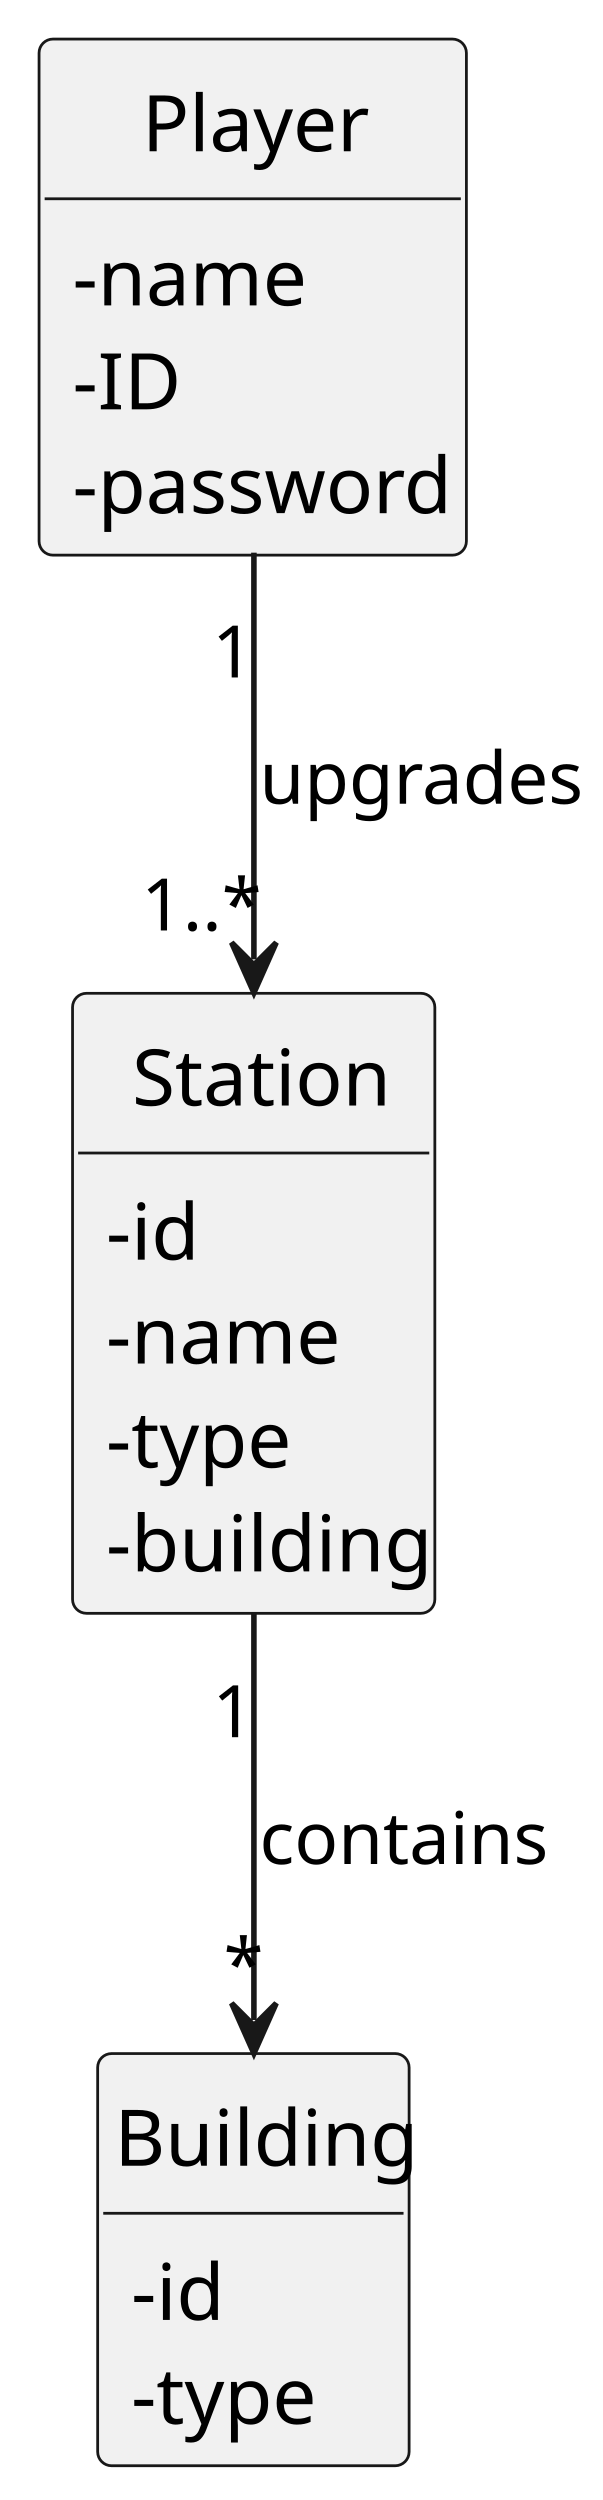
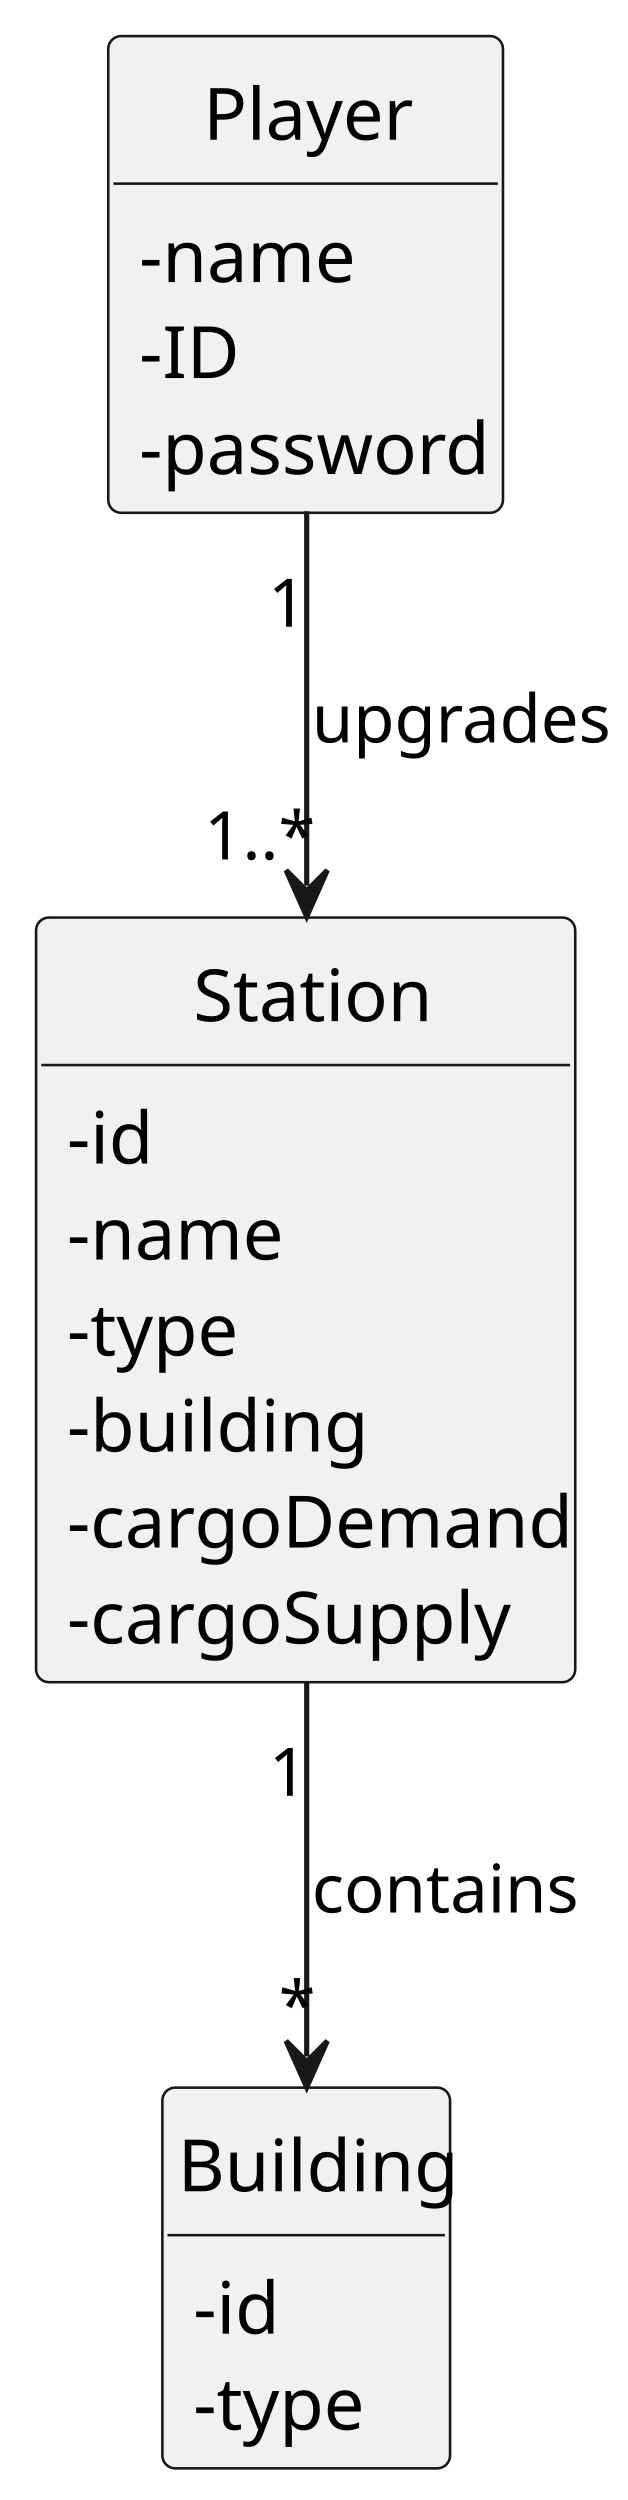
- <svg xmlns="http://www.w3.org/2000/svg" contentStyleType="text/css" height="448px" preserveAspectRatio="none" style="width:108px;height:448px;background:#FFFFFF;" version="1.1" viewBox="0 0 108 448" width="108px" zoomAndPan="magnify">
+ <svg xmlns="http://www.w3.org/2000/svg" contentStyleType="text/css" height="582px" preserveAspectRatio="none" style="width:146px;height:582px;background:#FFFFFF;" version="1.1" viewBox="0 0 146 582" width="146.4px" zoomAndPan="magnify">
  <defs />
  <g>
    <g id="elem_Player">
-       <rect codeLine="10" fill="#F1F1F1" height="92.484" id="Player" rx="2.5" ry="2.5" style="stroke:#181818;stroke-width:0.5;" width="76.579" x="7" y="7" />
-       <text fill="#000000" font-family="sans-serif" font-size="14" lengthAdjust="spacing" textLength="39.683" x="25.448" y="27.107">Player</text>
-       <line style="stroke:#181818;stroke-width:0.5;" x1="8" x2="82.579" y1="35.621" y2="35.621" />
-       <text fill="#000000" font-family="sans-serif" font-size="14" lengthAdjust="spacing" textLength="39.683" x="13" y="54.728">-name</text>
-       <text fill="#000000" font-family="sans-serif" font-size="14" lengthAdjust="spacing" textLength="18.662" x="13" y="73.35">-ID</text>
-       <text fill="#000000" font-family="sans-serif" font-size="14" lengthAdjust="spacing" textLength="64.579" x="13" y="91.971">-password</text>
+       <rect codeLine="10" fill="#F1F1F1" height="110.981" id="Player" rx="3" ry="3" style="stroke:#181818;stroke-width:0.6;" width="91.895" x="25.2" y="8.4" />
+       <text fill="#000000" font-family="sans-serif" font-size="16.8" lengthAdjust="spacing" textLength="47.619" x="47.338" y="32.529">Player</text>
+       <line style="stroke:#181818;stroke-width:0.6;" x1="26.4" x2="115.895" y1="42.745" y2="42.745" />
+       <text fill="#000000" font-family="sans-serif" font-size="16.8" lengthAdjust="spacing" textLength="47.619" x="32.4" y="65.674">-name</text>
+       <text fill="#000000" font-family="sans-serif" font-size="16.8" lengthAdjust="spacing" textLength="22.395" x="32.4" y="88.019">-ID</text>
+       <text fill="#000000" font-family="sans-serif" font-size="16.8" lengthAdjust="spacing" textLength="77.495" x="32.4" y="110.365">-password</text>
    </g>
    <g id="elem_Station">
-       <rect codeLine="16" fill="#F1F1F1" height="111.106" id="Station" rx="2.5" ry="2.5" style="stroke:#181818;stroke-width:0.5;" width="64.924" x="13" y="178" />
-       <text fill="#000000" font-family="sans-serif" font-size="14" lengthAdjust="spacing" textLength="43.586" x="23.669" y="198.107">Station</text>
-       <line style="stroke:#181818;stroke-width:0.5;" x1="14" x2="76.924" y1="206.621" y2="206.621" />
-       <text fill="#000000" font-family="sans-serif" font-size="14" lengthAdjust="spacing" textLength="15.559" x="19" y="225.728">-id</text>
-       <text fill="#000000" font-family="sans-serif" font-size="14" lengthAdjust="spacing" textLength="39.683" x="19" y="244.35">-name</text>
-       <text fill="#000000" font-family="sans-serif" font-size="14" lengthAdjust="spacing" textLength="31.124" x="19" y="262.971">-type</text>
-       <text fill="#000000" font-family="sans-serif" font-size="14" lengthAdjust="spacing" textLength="52.924" x="19" y="281.592">-building</text>
+       <rect codeLine="16" fill="#F1F1F1" height="178.017" id="Station" rx="3" ry="3" style="stroke:#181818;stroke-width:0.6;" width="125.519" x="8.4" y="213.6" />
+       <text fill="#000000" font-family="sans-serif" font-size="16.8" lengthAdjust="spacing" textLength="52.303" x="45.008" y="237.729">Station</text>
+       <line style="stroke:#181818;stroke-width:0.6;" x1="9.6" x2="132.72" y1="247.945" y2="247.945" />
+       <text fill="#000000" font-family="sans-serif" font-size="16.8" lengthAdjust="spacing" textLength="18.67" x="15.6" y="270.874">-id</text>
+       <text fill="#000000" font-family="sans-serif" font-size="16.8" lengthAdjust="spacing" textLength="47.619" x="15.6" y="293.219">-name</text>
+       <text fill="#000000" font-family="sans-serif" font-size="16.8" lengthAdjust="spacing" textLength="37.349" x="15.6" y="315.565">-type</text>
+       <text fill="#000000" font-family="sans-serif" font-size="16.8" lengthAdjust="spacing" textLength="63.509" x="15.6" y="337.91">-building</text>
+       <text fill="#000000" font-family="sans-serif" font-size="16.8" lengthAdjust="spacing" textLength="111.12" x="15.6" y="360.255">-cargoDemand</text>
+       <text fill="#000000" font-family="sans-serif" font-size="16.8" lengthAdjust="spacing" textLength="98.987" x="15.6" y="382.601">-cargoSupply</text>
    </g>
    <g id="elem_Building">
-       <rect codeLine="23" fill="#F1F1F1" height="73.863" id="Building" rx="2.5" ry="2.5" style="stroke:#181818;stroke-width:0.5;" width="55.813" x="17.5" y="368" />
-       <text fill="#000000" font-family="sans-serif" font-size="14" lengthAdjust="spacing" textLength="49.813" x="20.5" y="388.107">Building</text>
-       <line style="stroke:#181818;stroke-width:0.5;" x1="18.5" x2="72.314" y1="396.621" y2="396.621" />
-       <text fill="#000000" font-family="sans-serif" font-size="14" lengthAdjust="spacing" textLength="15.559" x="23.5" y="415.728">-id</text>
-       <text fill="#000000" font-family="sans-serif" font-size="14" lengthAdjust="spacing" textLength="31.124" x="23.5" y="434.35">-type</text>
+       <rect codeLine="25" fill="#F1F1F1" height="88.636" id="Building" rx="3" ry="3" style="stroke:#181818;stroke-width:0.6;" width="66.976" x="37.8" y="486" />
+       <text fill="#000000" font-family="sans-serif" font-size="16.8" lengthAdjust="spacing" textLength="59.776" x="41.4" y="510.129">Building</text>
+       <line style="stroke:#181818;stroke-width:0.6;" x1="39" x2="103.576" y1="520.345" y2="520.345" />
+       <text fill="#000000" font-family="sans-serif" font-size="16.8" lengthAdjust="spacing" textLength="18.67" x="45" y="543.274">-id</text>
+       <text fill="#000000" font-family="sans-serif" font-size="16.8" lengthAdjust="spacing" textLength="37.349" x="45" y="565.62">-type</text>
    </g>
    <g id="link_Player_Station">
-       <path codeLine="28" d="M45.5,99.04 C45.5,123 45.5,146.65 45.5,171.91 " fill="none" id="Player-to-Station" style="stroke:#181818;stroke-width:1.0;" />
-       <polygon fill="#181818" points="45.5,177.91,49.5,168.91,45.5,172.91,41.5,168.91,45.5,177.91" style="stroke:#181818;stroke-width:1.0;" />
-       <text fill="#000000" font-family="sans-serif" font-size="13" lengthAdjust="spacing" textLength="54.209" x="46.5" y="144.028">upgrades</text>
-       <text fill="#000000" font-family="sans-serif" font-size="13" lengthAdjust="spacing" textLength="7.23" x="38.014" y="121.405">1</text>
-       <text fill="#000000" font-family="sans-serif" font-size="13" lengthAdjust="spacing" textLength="19.513" x="25.32" y="166.739">1..*</text>
+       <path codeLine="30" d="M71.4,119.04 C71.4,146.976 71.4,174.552 71.4,206.196 " fill="none" id="Player-to-Station" style="stroke:#181818;stroke-width:1.2;" />
+       <polygon fill="#181818" points="71.4,213.396,76.2,202.596,71.4,207.396,66.6,202.596,71.4,213.396" style="stroke:#181818;stroke-width:1.2;" />
+       <text fill="#000000" font-family="sans-serif" font-size="15.6" lengthAdjust="spacing" textLength="65.051" x="72.6" y="172.834">upgrades</text>
+       <text fill="#000000" font-family="sans-serif" font-size="15.6" lengthAdjust="spacing" textLength="8.676" x="62.417" y="145.907">1</text>
+       <text fill="#000000" font-family="sans-serif" font-size="15.6" lengthAdjust="spacing" textLength="23.415" x="47.532" y="200.061">1..*</text>
    </g>
    <g id="link_Station_Building">
-       <path codeLine="29" d="M45.5,289.06 C45.5,314.9 45.5,339.05 45.5,361.98 " fill="none" id="Station-to-Building" style="stroke:#181818;stroke-width:1.0;" />
-       <polygon fill="#181818" points="45.5,367.98,49.5,358.98,45.5,362.98,41.5,358.98,45.5,367.98" style="stroke:#181818;stroke-width:1.0;" />
-       <text fill="#000000" font-family="sans-serif" font-size="13" lengthAdjust="spacing" textLength="48.42" x="46.5" y="334.028">contains</text>
-       <text fill="#000000" font-family="sans-serif" font-size="13" lengthAdjust="spacing" textLength="7.23" x="38.071" y="311.308">1</text>
-       <text fill="#000000" font-family="sans-serif" font-size="13" lengthAdjust="spacing" textLength="5.059" x="40.062" y="356.655">*</text>
+       <path codeLine="31" d="M71.4,391.464 C71.4,423.888 71.4,451.992 71.4,478.74 " fill="none" id="Station-to-Building" style="stroke:#181818;stroke-width:1.2;" />
+       <polygon fill="#181818" points="71.4,485.94,76.2,475.14,71.4,479.94,66.6,475.14,71.4,485.94" style="stroke:#181818;stroke-width:1.2;" />
+       <text fill="#000000" font-family="sans-serif" font-size="15.6" lengthAdjust="spacing" textLength="58.104" x="72.6" y="445.234">contains</text>
+       <text fill="#000000" font-family="sans-serif" font-size="15.6" lengthAdjust="spacing" textLength="8.676" x="62.624" y="418.066">1</text>
+       <text fill="#000000" font-family="sans-serif" font-size="15.6" lengthAdjust="spacing" textLength="6.071" x="64.874" y="472.343">*</text>
    </g>
  </g>
</svg>
